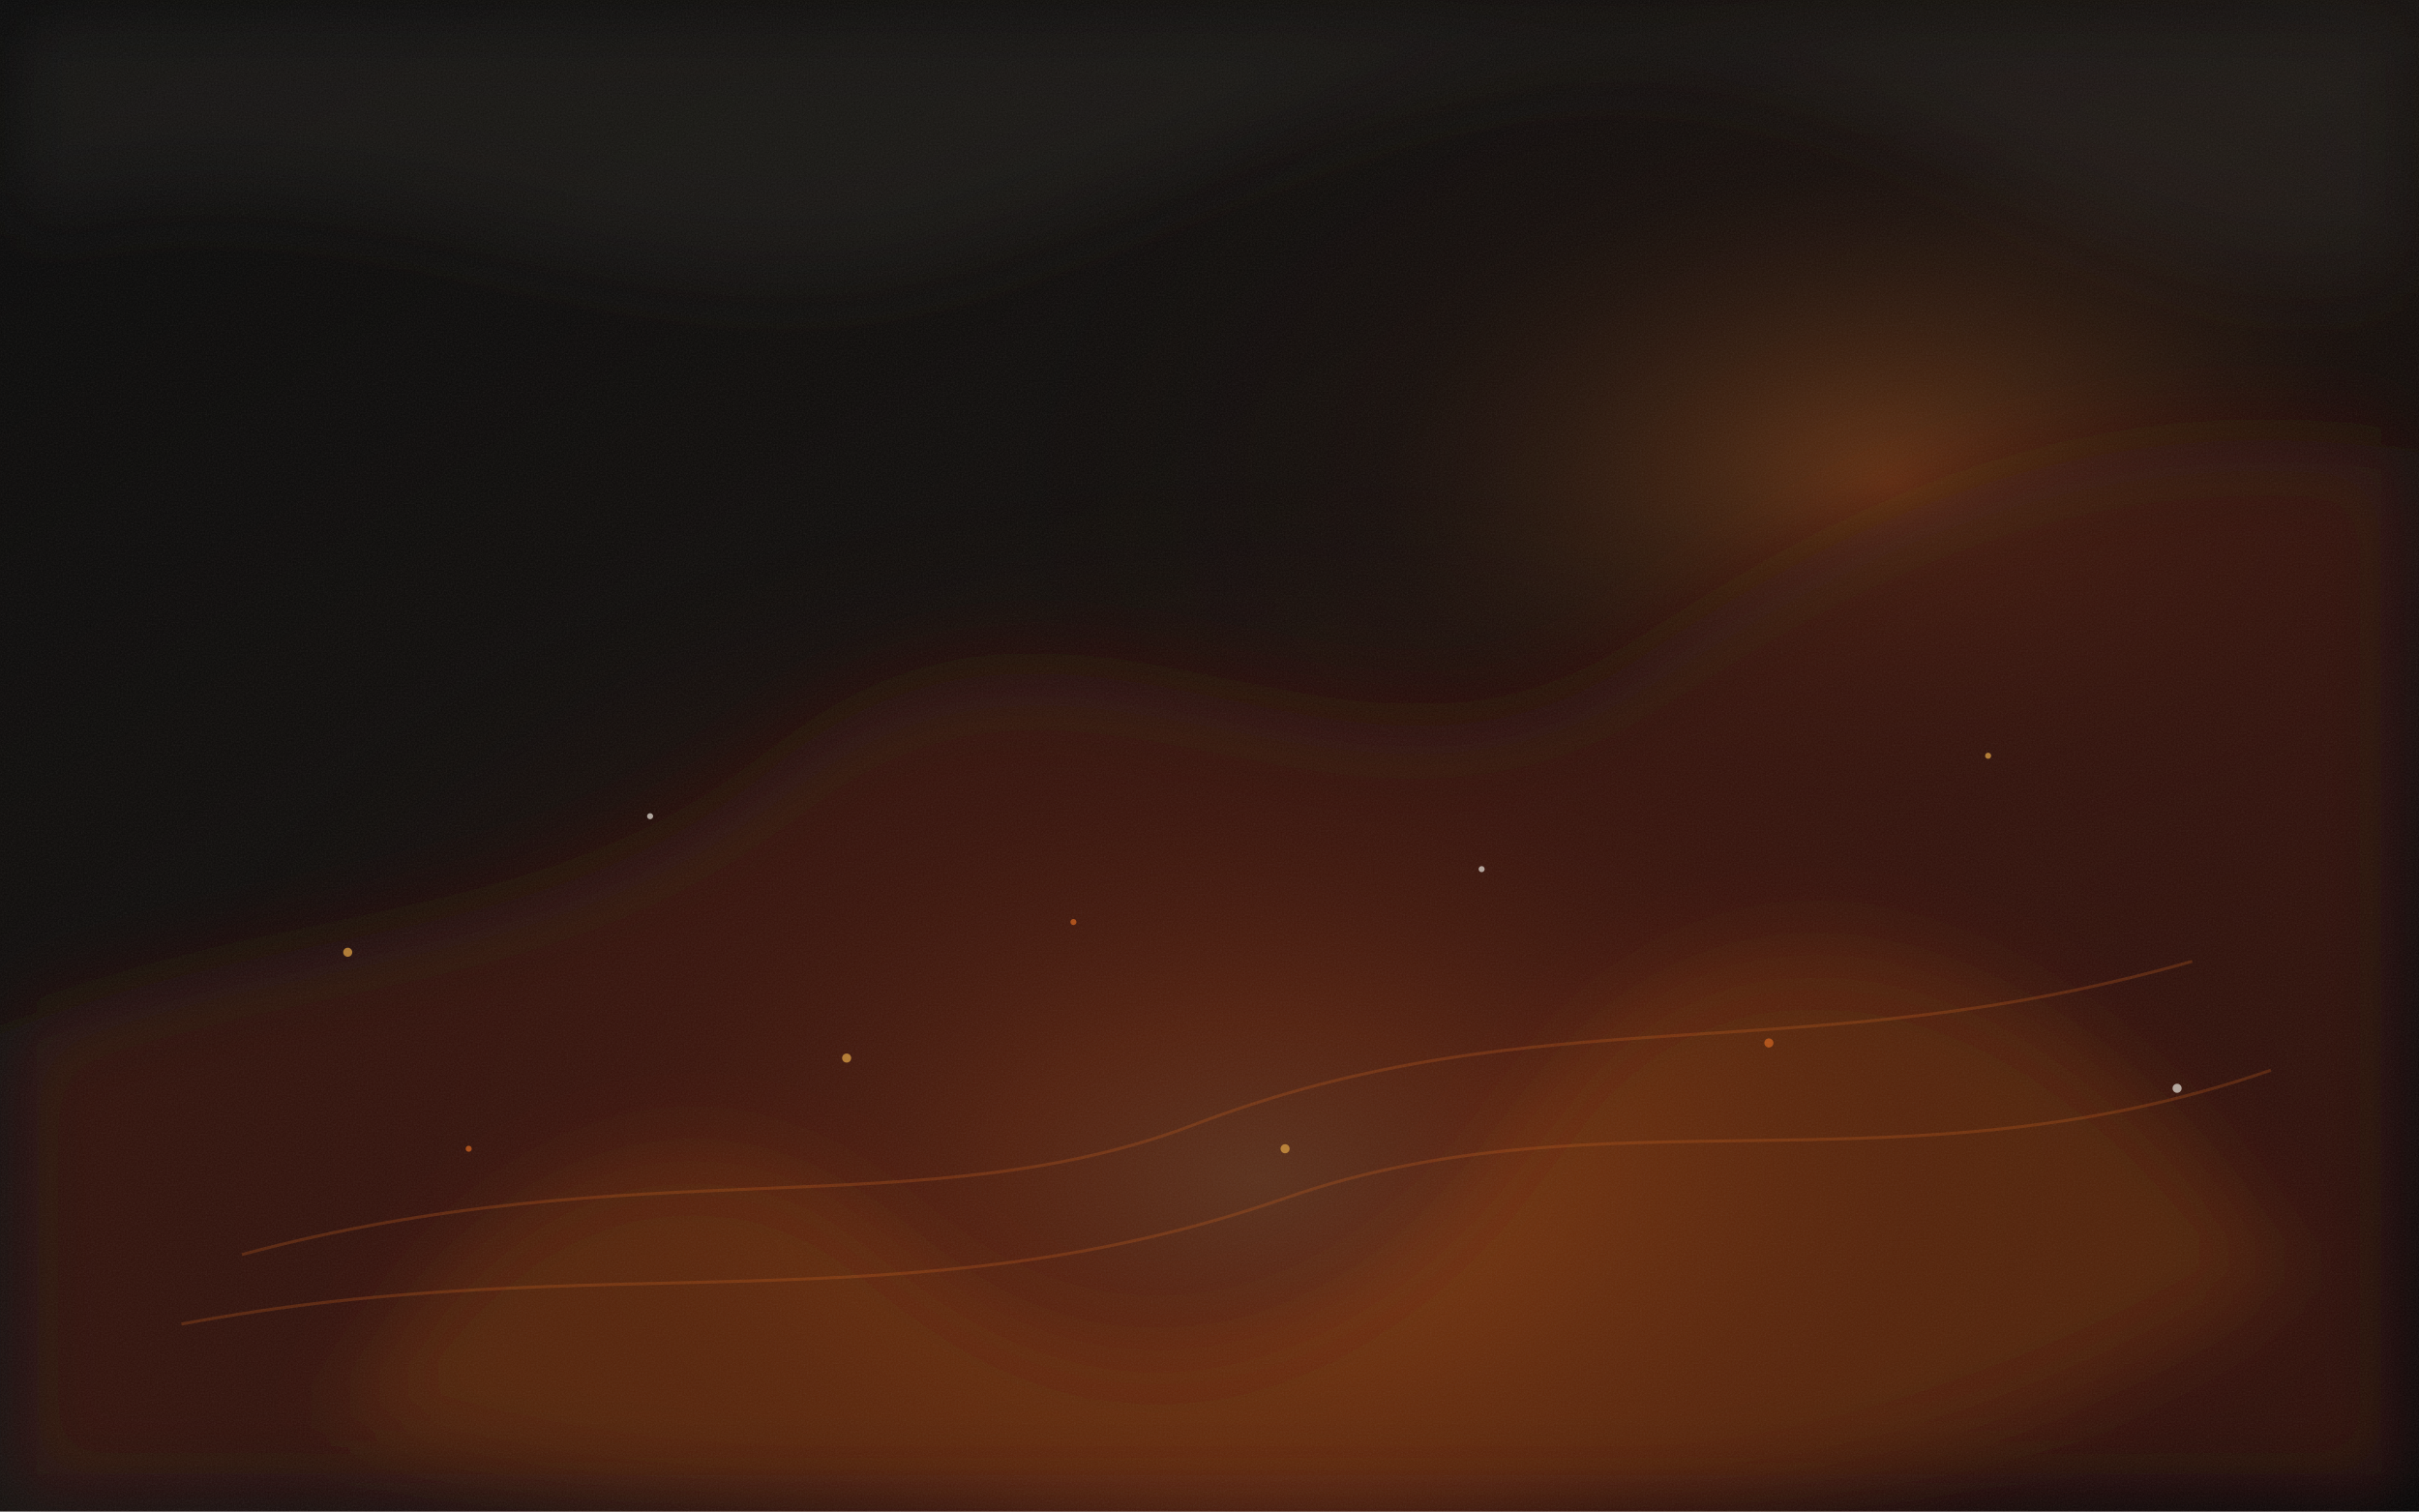
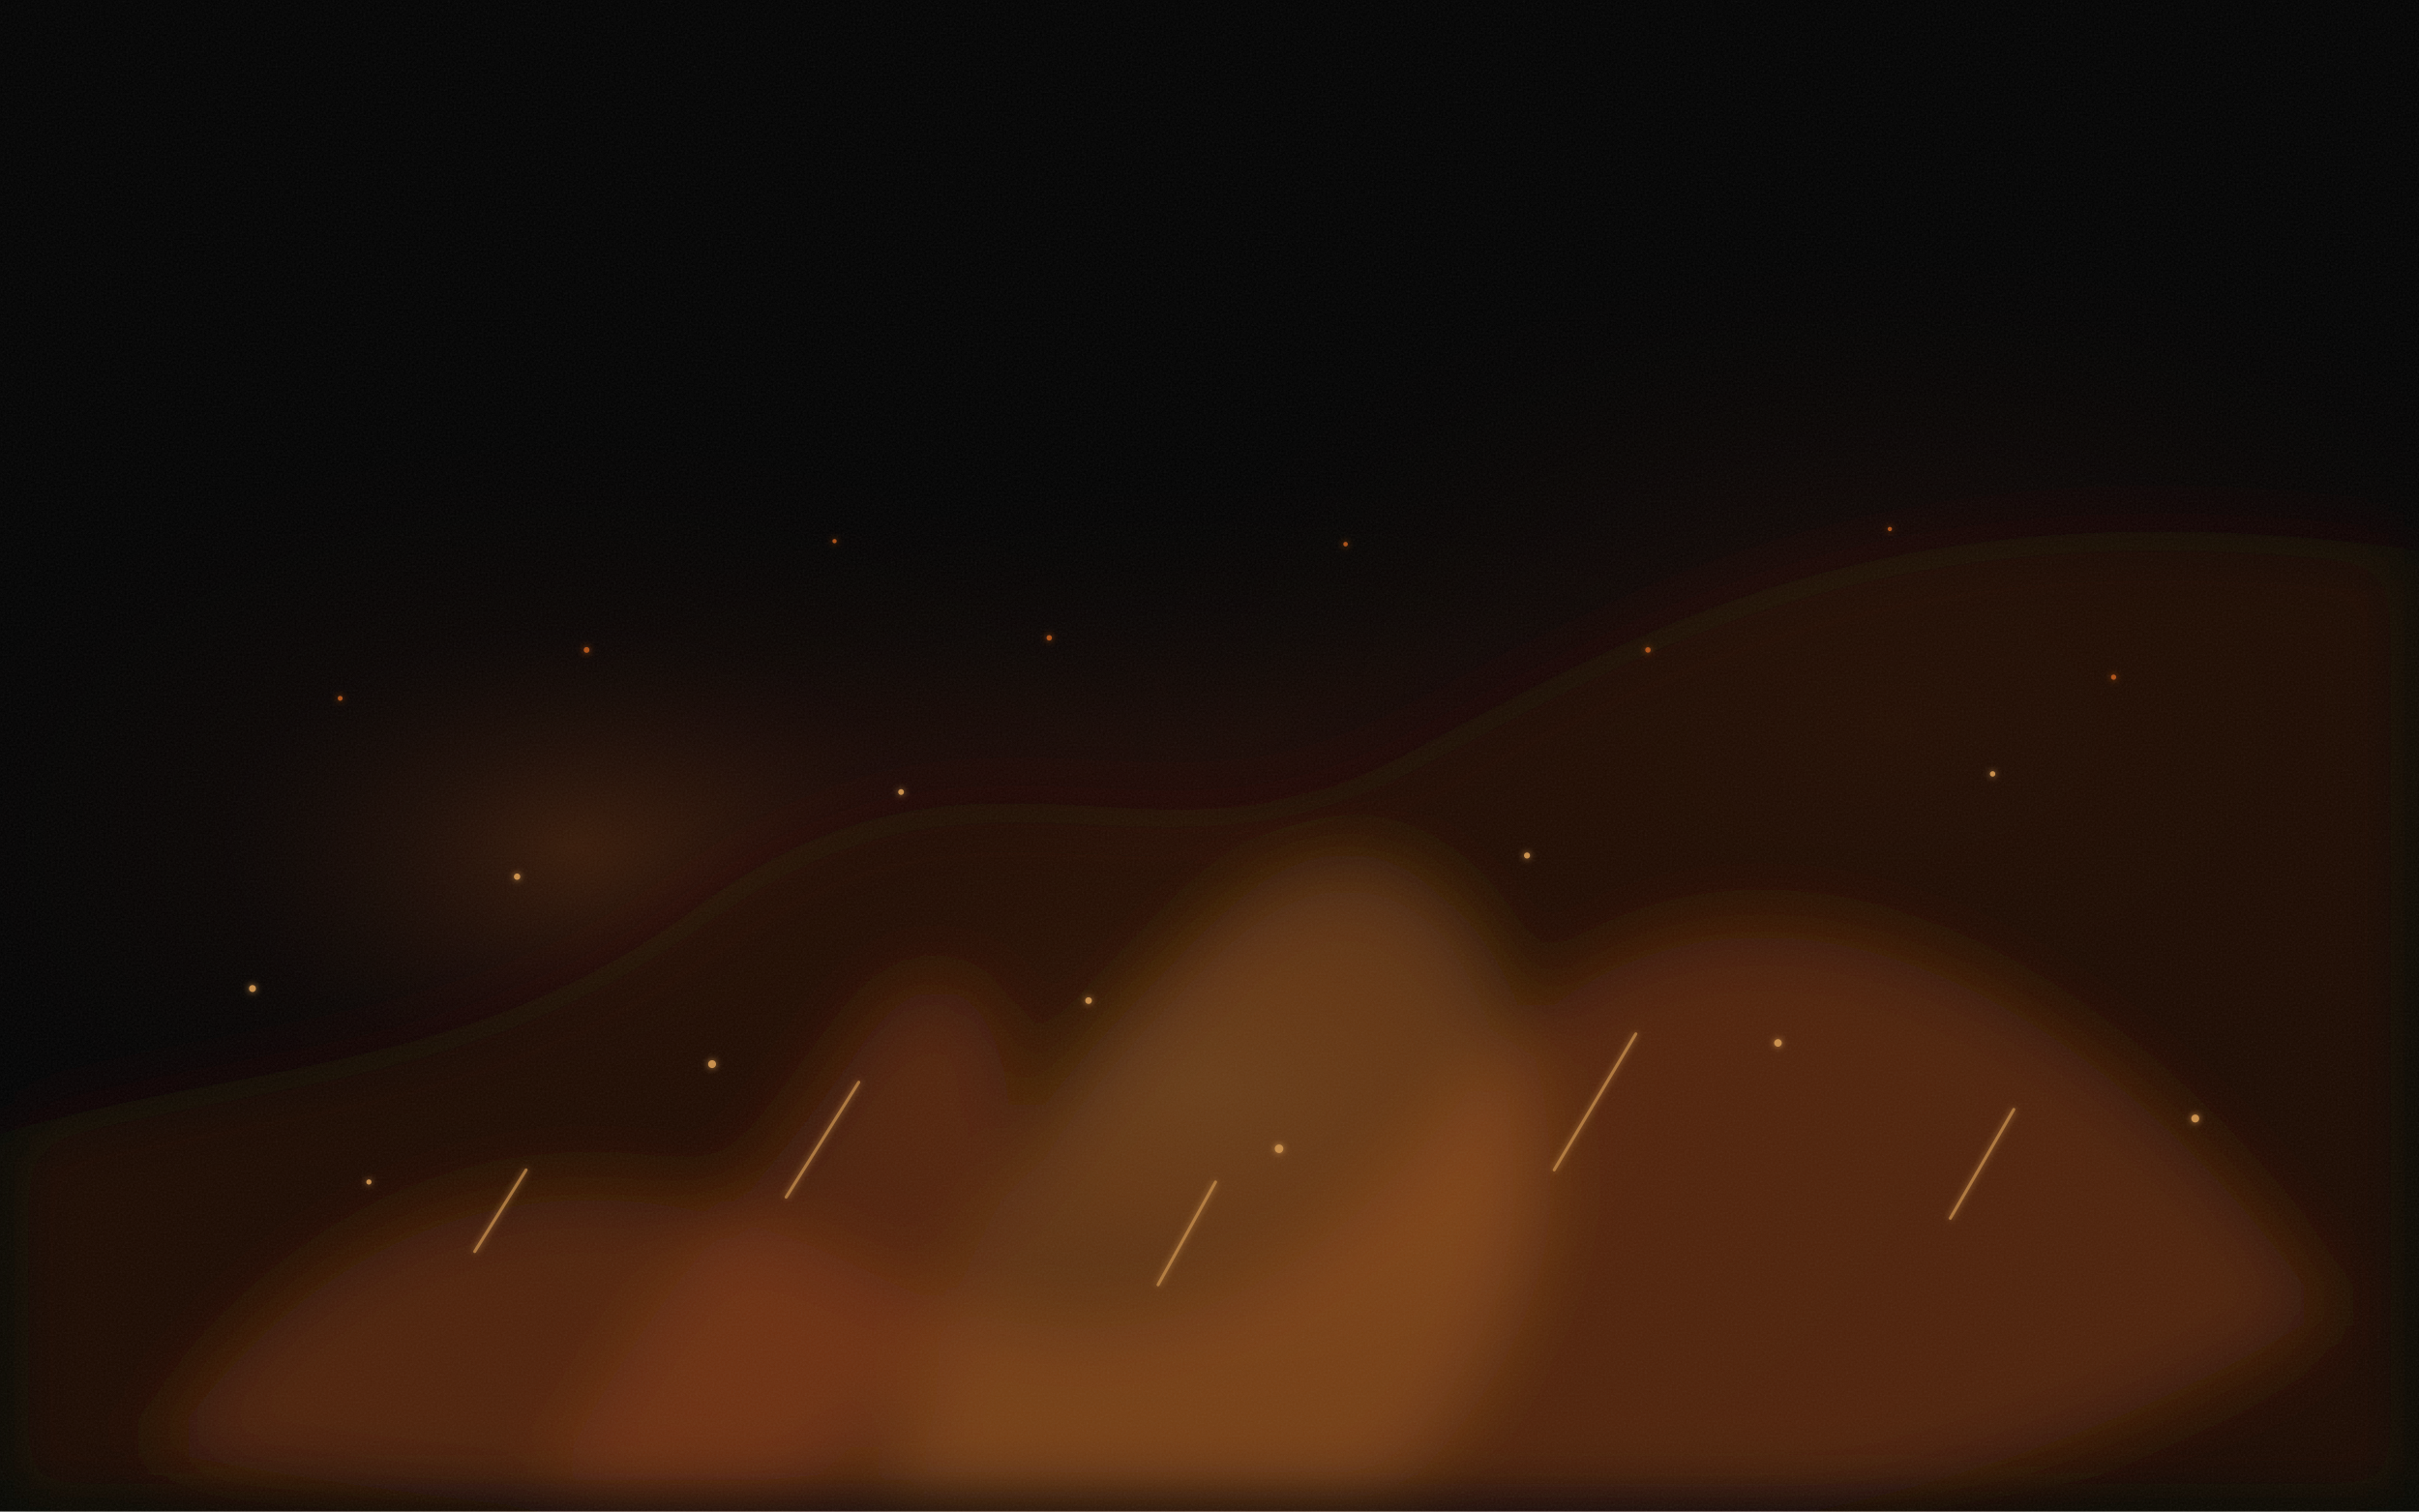
- <svg xmlns="http://www.w3.org/2000/svg" viewBox="0 0 1600 1000" role="img" aria-label="Abstract fire sparks over a dark grill background">
+ <svg xmlns="http://www.w3.org/2000/svg" viewBox="0 0 1600 1000" role="img" aria-label="Fire sparks over a black background placeholder for Taco Braza hero media">
  <defs>
-     <radialGradient id="fireCore" cx="52%" cy="78%" r="48%">
-       <stop offset="0" stop-color="#f6b15f" stop-opacity="0.95" />
-       <stop offset="0.22" stop-color="#f06e1d" stop-opacity="0.78" />
-       <stop offset="0.55" stop-color="#7c2208" stop-opacity="0.34" />
-       <stop offset="1" stop-color="#050505" stop-opacity="0" />
+     <radialGradient id="emberCore" cx="50%" cy="72%" r="42%">
+       <stop offset="0" stop-color="#ffb45c" stop-opacity="0.98" />
+       <stop offset="0.18" stop-color="#f06e1d" stop-opacity="0.82" />
+       <stop offset="0.45" stop-color="#8f2b0b" stop-opacity="0.28" />
+       <stop offset="1" stop-color="#000000" stop-opacity="0" />
    </radialGradient>
-     <radialGradient id="sideGlow" cx="78%" cy="32%" r="38%">
-       <stop offset="0" stop-color="#f06e1d" stop-opacity="0.46" />
-       <stop offset="0.55" stop-color="#351006" stop-opacity="0.18" />
-       <stop offset="1" stop-color="#050505" stop-opacity="0" />
+     <radialGradient id="flareRight" cx="78%" cy="48%" r="34%">
+       <stop offset="0" stop-color="#f06e1d" stop-opacity="0.34" />
+       <stop offset="0.42" stop-color="#7a2108" stop-opacity="0.12" />
+       <stop offset="1" stop-color="#000" stop-opacity="0" />
    </radialGradient>
-     <linearGradient id="blackSmoke" x1="0" y1="0" x2="1" y2="1">
-       <stop offset="0" stop-color="#0a0a0a" />
-       <stop offset="0.5" stop-color="#16110e" />
-       <stop offset="1" stop-color="#000000" />
-     </linearGradient>
-     <filter id="blur" x="-20%" y="-20%" width="140%" height="140%">
-       <feGaussianBlur stdDeviation="30" />
+     <radialGradient id="flareLeft" cx="24%" cy="56%" r="30%">
+       <stop offset="0" stop-color="#f06e1d" stop-opacity="0.24" />
+       <stop offset="0.48" stop-color="#5b1605" stop-opacity="0.1" />
+       <stop offset="1" stop-color="#000" stop-opacity="0" />
+     </radialGradient>
+     <filter id="softBlur" x="-20%" y="-20%" width="140%" height="140%">
+       <feGaussianBlur stdDeviation="26" />
+     </filter>
+     <filter id="sparkGlow" x="-100%" y="-100%" width="300%" height="300%">
+       <feGaussianBlur stdDeviation="2.4" result="blur" />
+       <feMerge>
+         <feMergeNode in="blur" />
+         <feMergeNode in="SourceGraphic" />
+       </feMerge>
    </filter>
    <filter id="grain">
-       <feTurbulence type="fractalNoise" baseFrequency="0.9" numOctaves="3" stitchTiles="stitch" />
+       <feTurbulence type="fractalNoise" baseFrequency="0.72" numOctaves="3" stitchTiles="stitch" />
      <feColorMatrix type="saturate" values="0" />
      <feComponentTransfer>
-         <feFuncA type="table" tableValues="0 0.16" />
+         <feFuncA type="table" tableValues="0 0.13" />
      </feComponentTransfer>
    </filter>
  </defs>
-   <rect width="1600" height="1000" fill="url(#blackSmoke)" />
-   <rect width="1600" height="1000" fill="url(#fireCore)" />
-   <rect width="1600" height="1000" fill="url(#sideGlow)" />
-   <g filter="url(#blur)" opacity="0.84">
-     <path d="M-100 735 C130 596 338 650 510 510 C710 345 888 568 1082 438 C1262 318 1448 245 1710 326 L1710 1078 L-100 1078 Z" fill="#441207" opacity="0.9" />
-     <path d="M230 940 C320 760 480 720 590 820 C738 955 910 895 1014 738 C1135 555 1365 615 1512 845 C1290 986 1015 1036 720 1018 C512 1005 342 982 230 940 Z" fill="#f06e1d" opacity="0.28" />
-     <path d="M-40 164 C216 50 402 238 640 164 C880 90 1038 -42 1306 108 C1438 182 1510 205 1660 160 L1660 -80 L-40 -80 Z" fill="#5d514b" opacity="0.22" />
+   <rect width="1600" height="1000" fill="#020202" />
+   <rect width="1600" height="1000" fill="url(#emberCore)" />
+   <rect width="1600" height="1000" fill="url(#flareRight)" />
+   <rect width="1600" height="1000" fill="url(#flareLeft)" />
+   <g filter="url(#softBlur)" opacity="0.9">
+     <path d="M-140 810 C70 690 270 742 460 602 C650 462 760 592 930 500 C1110 405 1292 294 1730 388 L1730 1100 L-140 1100 Z" fill="#260b04" />
+     <path d="M110 960 C250 760 430 770 574 842 C725 917 850 880 972 722 C1120 530 1370 630 1535 868 C1285 1022 956 1052 670 1028 C430 1008 238 986 110 960 Z" fill="#f06e1d" opacity="0.34" />
+     <path d="M580 1040 C635 780 710 720 800 626 C906 514 998 610 1012 754 C1028 910 900 1000 830 1060 Z" fill="#ff9a32" opacity="0.36" />
+     <path d="M350 1018 C418 862 500 796 568 696 C642 588 696 720 650 838 C610 940 514 996 430 1052 Z" fill="#f06e1d" opacity="0.3" />
  </g>
-   <g opacity="0.82">
-     <circle cx="230" cy="630" r="3" fill="#ffb347" />
-     <circle cx="310" cy="760" r="2" fill="#f06e1d" />
-     <circle cx="430" cy="540" r="2" fill="#fff5ea" />
-     <circle cx="560" cy="700" r="3" fill="#ffb347" />
-     <circle cx="710" cy="610" r="2" fill="#f06e1d" />
-     <circle cx="850" cy="760" r="3" fill="#ffb347" />
-     <circle cx="980" cy="575" r="2" fill="#fff5ea" />
-     <circle cx="1170" cy="690" r="3" fill="#f06e1d" />
-     <circle cx="1315" cy="500" r="2" fill="#ffb347" />
-     <circle cx="1440" cy="720" r="3" fill="#fff5ea" />
+   <g filter="url(#sparkGlow)">
+     <g fill="#ffb45c">
+       <circle cx="167" cy="654" r="2.3" />
+       <circle cx="244" cy="782" r="1.7" />
+       <circle cx="342" cy="580" r="2.1" />
+       <circle cx="471" cy="704" r="2.6" />
+       <circle cx="596" cy="524" r="1.9" />
+       <circle cx="720" cy="662" r="2.2" />
+       <circle cx="846" cy="760" r="2.8" />
+       <circle cx="1010" cy="566" r="2" />
+       <circle cx="1176" cy="690" r="2.5" />
+       <circle cx="1318" cy="512" r="1.8" />
+       <circle cx="1452" cy="740" r="2.6" />
+     </g>
+     <g fill="#f06e1d" opacity="0.9">
+       <circle cx="225" cy="462" r="1.6" />
+       <circle cx="388" cy="430" r="1.9" />
+       <circle cx="552" cy="358" r="1.4" />
+       <circle cx="694" cy="422" r="1.8" />
+       <circle cx="890" cy="360" r="1.5" />
+       <circle cx="1090" cy="430" r="1.8" />
+       <circle cx="1250" cy="350" r="1.4" />
+       <circle cx="1398" cy="448" r="1.7" />
+     </g>
+     <g stroke="#ffb45c" stroke-width="2" stroke-linecap="round" opacity="0.72">
+       <path d="M314 828 l34 -54" />
+       <path d="M520 792 l48 -76" />
+       <path d="M766 850 l38 -68" />
+       <path d="M1028 774 l54 -90" />
+       <path d="M1290 806 l42 -72" />
+     </g>
  </g>
-   <g opacity="0.28" stroke="#f06e1d" stroke-width="2">
-     <path d="M160 830 C420 760 612 812 790 744 C1018 657 1190 710 1450 636" fill="none" />
-     <path d="M120 876 C395 824 600 880 852 792 C1060 720 1260 792 1502 708" fill="none" />
-   </g>
-   <rect width="1600" height="1000" filter="url(#grain)" opacity="0.7" />
-   <rect width="1600" height="1000" fill="#000000" opacity="0.18" />
+   <rect width="1600" height="1000" filter="url(#grain)" opacity="0.78" />
+   <rect width="1600" height="1000" fill="#000" opacity="0.2" />
</svg>
